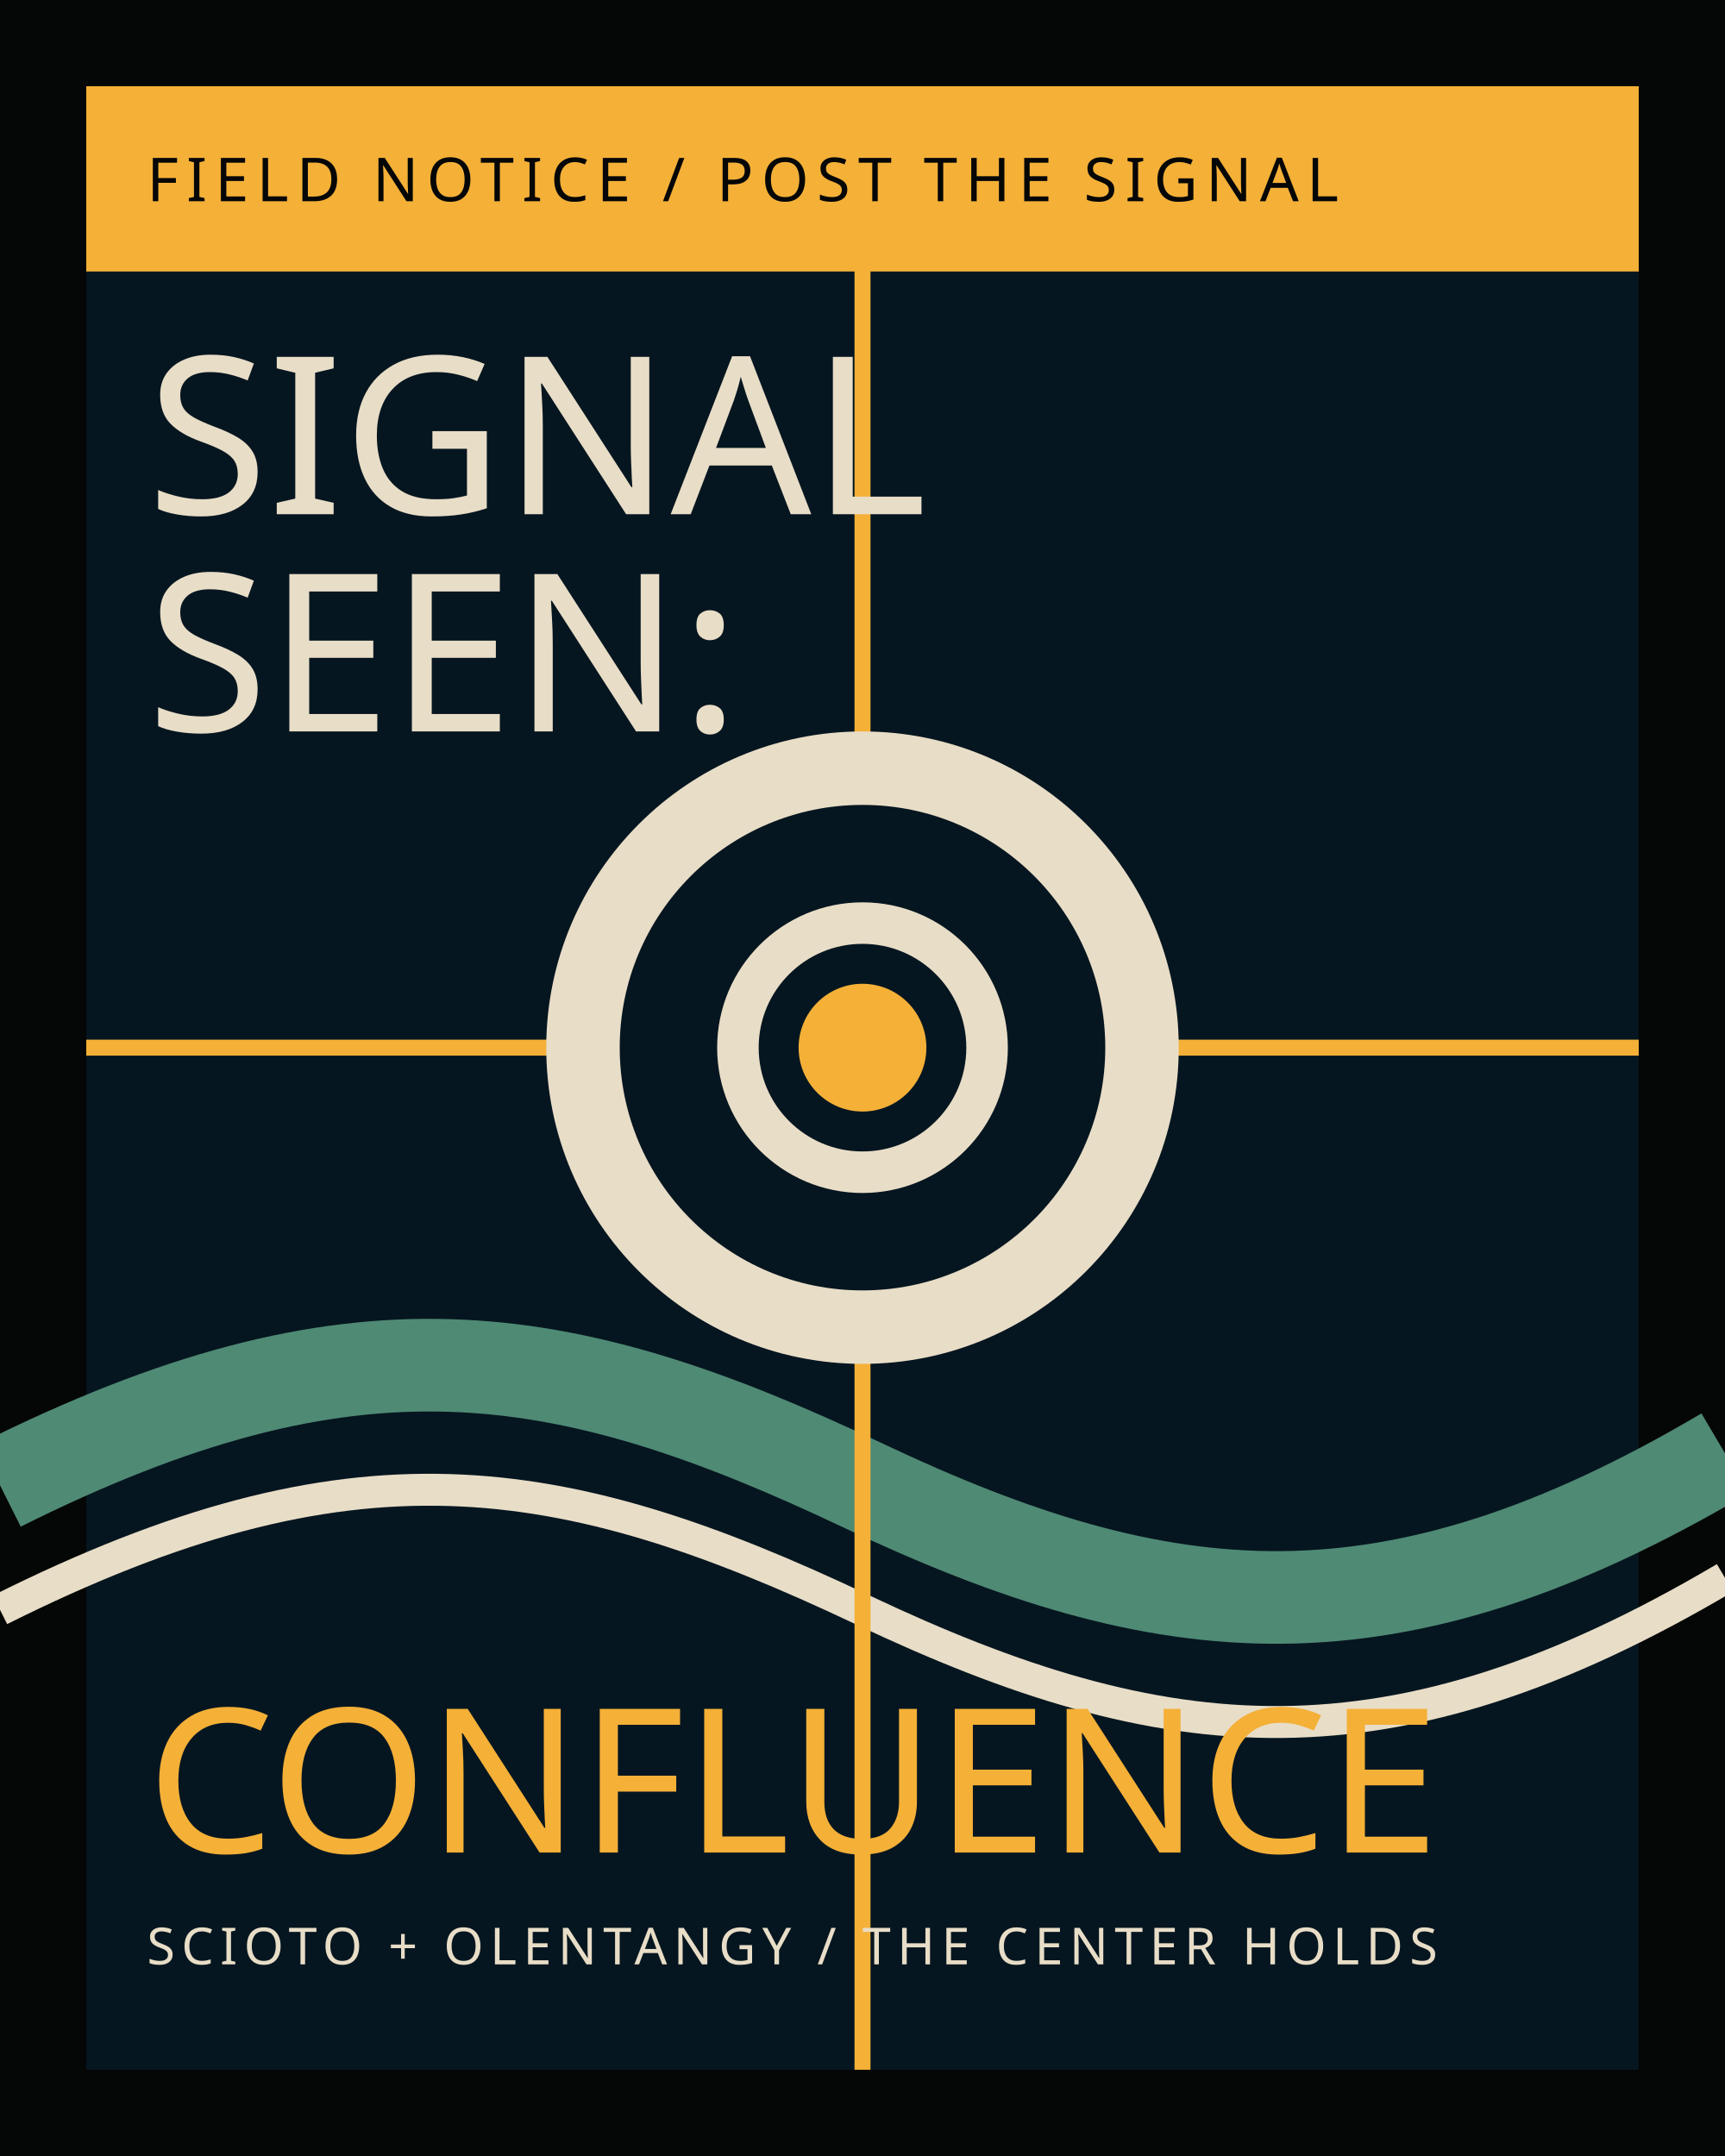
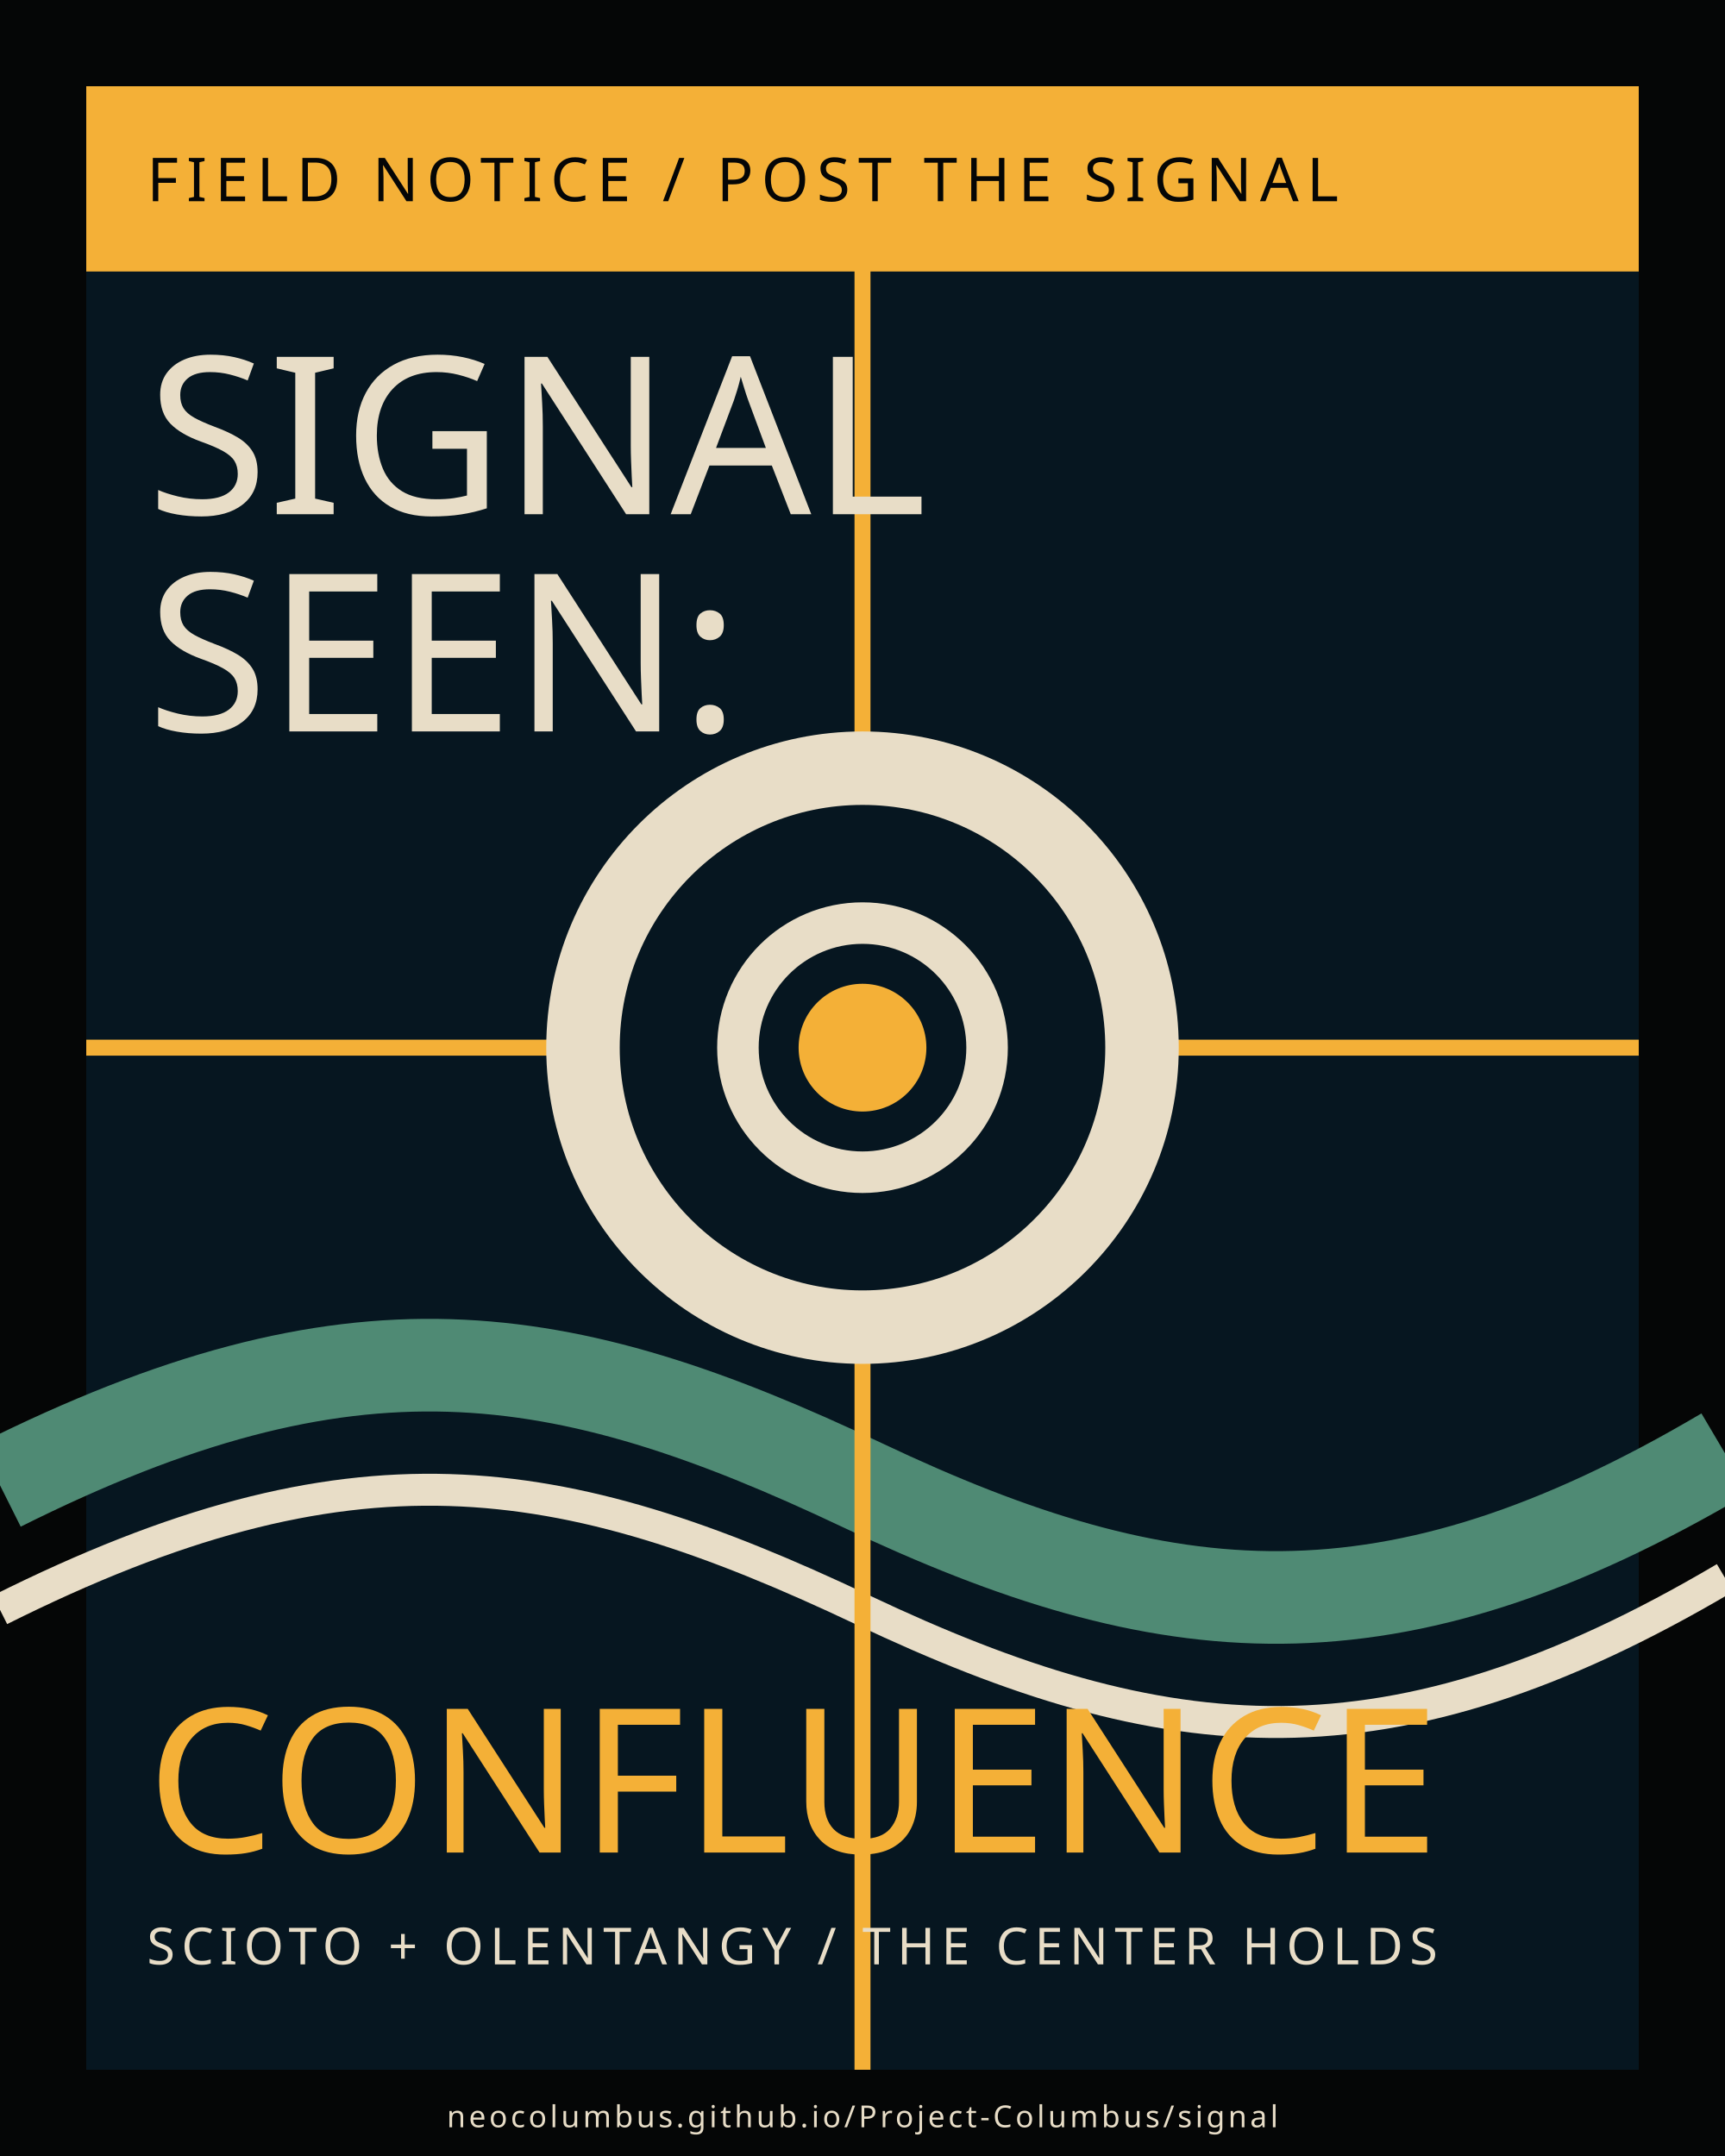
<svg xmlns="http://www.w3.org/2000/svg" viewBox="0 0 1080 1350" role="img" aria-labelledby="title desc">
  <rect width="1080" height="1350" fill="#050606" />
  <rect x="54" y="54" width="972" height="1242" fill="#061620" />
  <path d="M0 930 C220 820 350 840 540 930 S870 1034 1080 910" fill="none" stroke="#4F8A74" stroke-width="58" />
  <path d="M0 1008 C220 898 350 918 540 1008 S870 1112 1080 988" fill="none" stroke="#E8DDC7" stroke-width="20" />
  <path d="M540 54 V1296" stroke="#F4B037" stroke-width="10" />
  <path d="M54 656 H1026" stroke="#F4B037" stroke-width="10" />
  <g transform="translate(540 656)">
    <circle r="198" fill="#E8DDC7" />
    <circle r="152" fill="#061620" />
    <circle r="78" fill="none" stroke="#E8DDC7" stroke-width="26" />
    <circle r="40" fill="#F4B037" />
  </g>
  <rect x="54" y="54" width="972" height="116" fill="#F4B037" />
  <text x="92" y="126" fill="#050606" font-family="Arial Black, Impact, sans-serif" font-size="38" letter-spacing="5">FIELD NOTICE / POST THE SIGNAL</text>
  <text x="92" y="322" fill="#E8DDC7" font-family="Impact, Arial Black, sans-serif" font-size="138">SIGNAL</text>
  <text x="92" y="458" fill="#E8DDC7" font-family="Impact, Arial Black, sans-serif" font-size="138">SEEN:</text>
  <text x="92" y="1160" fill="#F4B037" font-family="Impact, Arial Black, sans-serif" font-size="126">CONFLUENCE</text>
  <text x="92" y="1230" fill="#E8DDC7" font-family="Arial Black, Impact, sans-serif" font-size="32" letter-spacing="4">SCIOTO + OLENTANGY / THE CENTER HOLDS</text>
+   <text x="540" y="1332" text-anchor="middle" fill="#E8DDC7" font-family="Arial Black, Impact, sans-serif" font-size="19" letter-spacing="2">neocolumbus.github.io/Project-Columbus/signal</text>
</svg>
